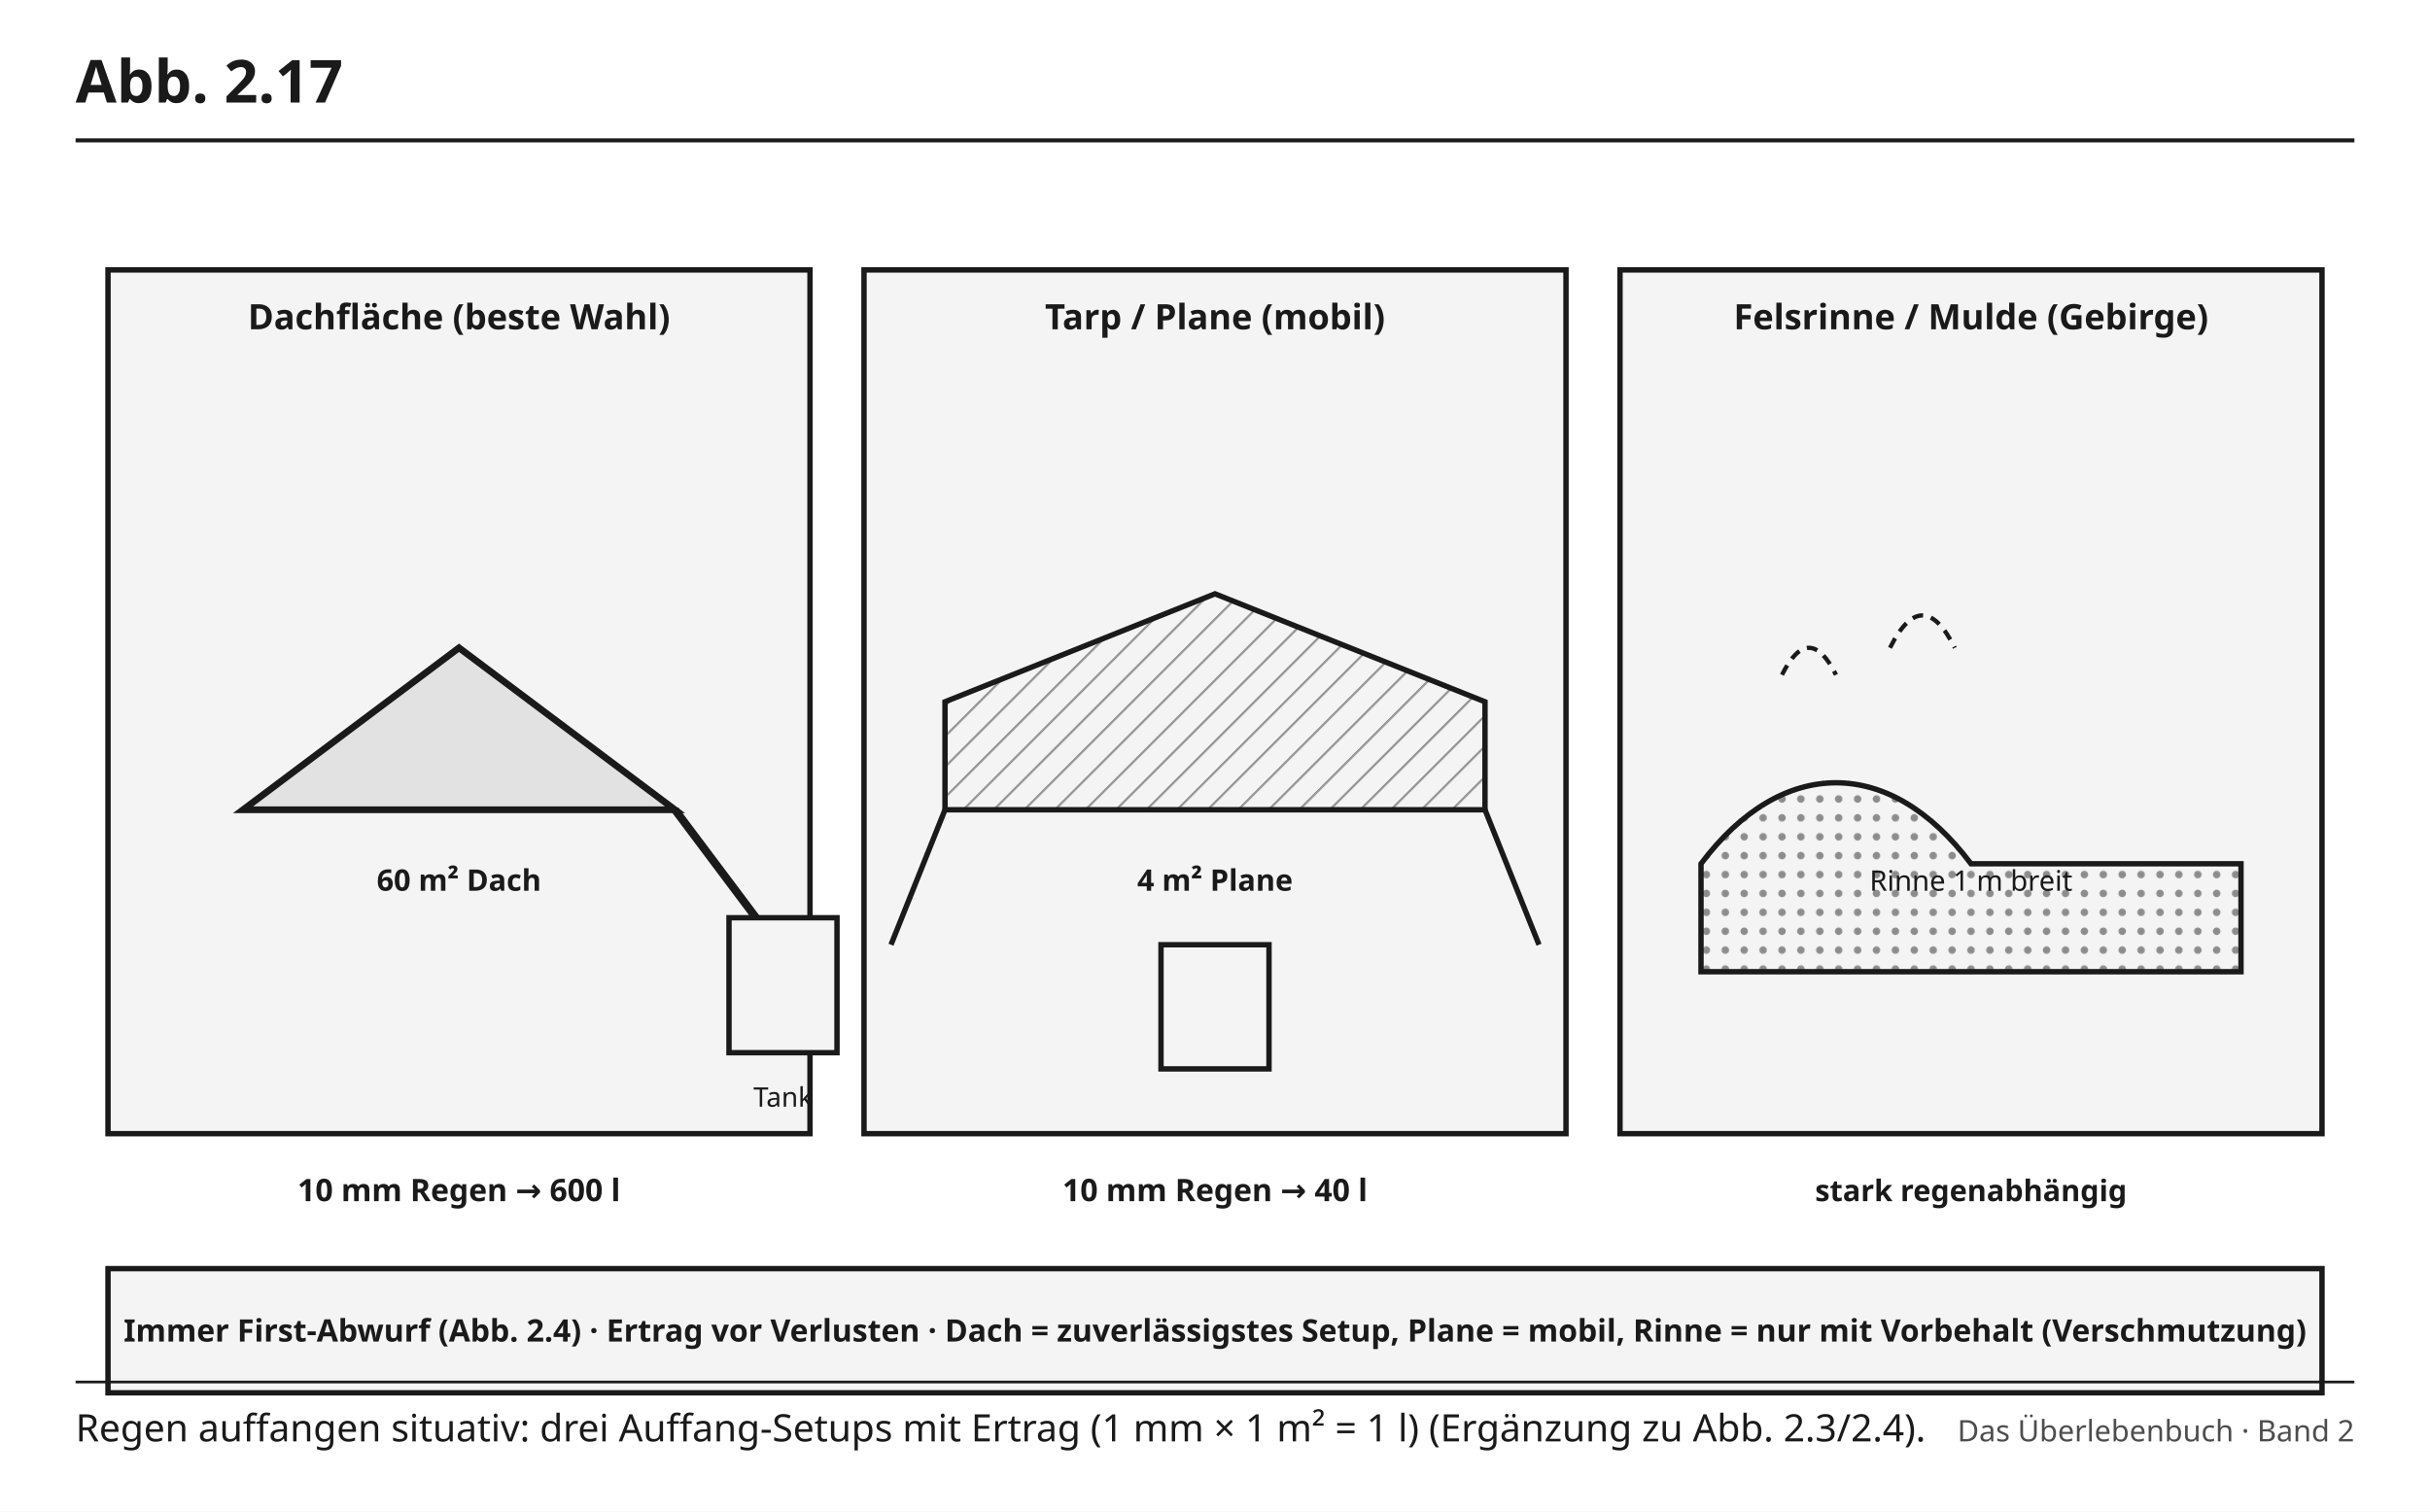
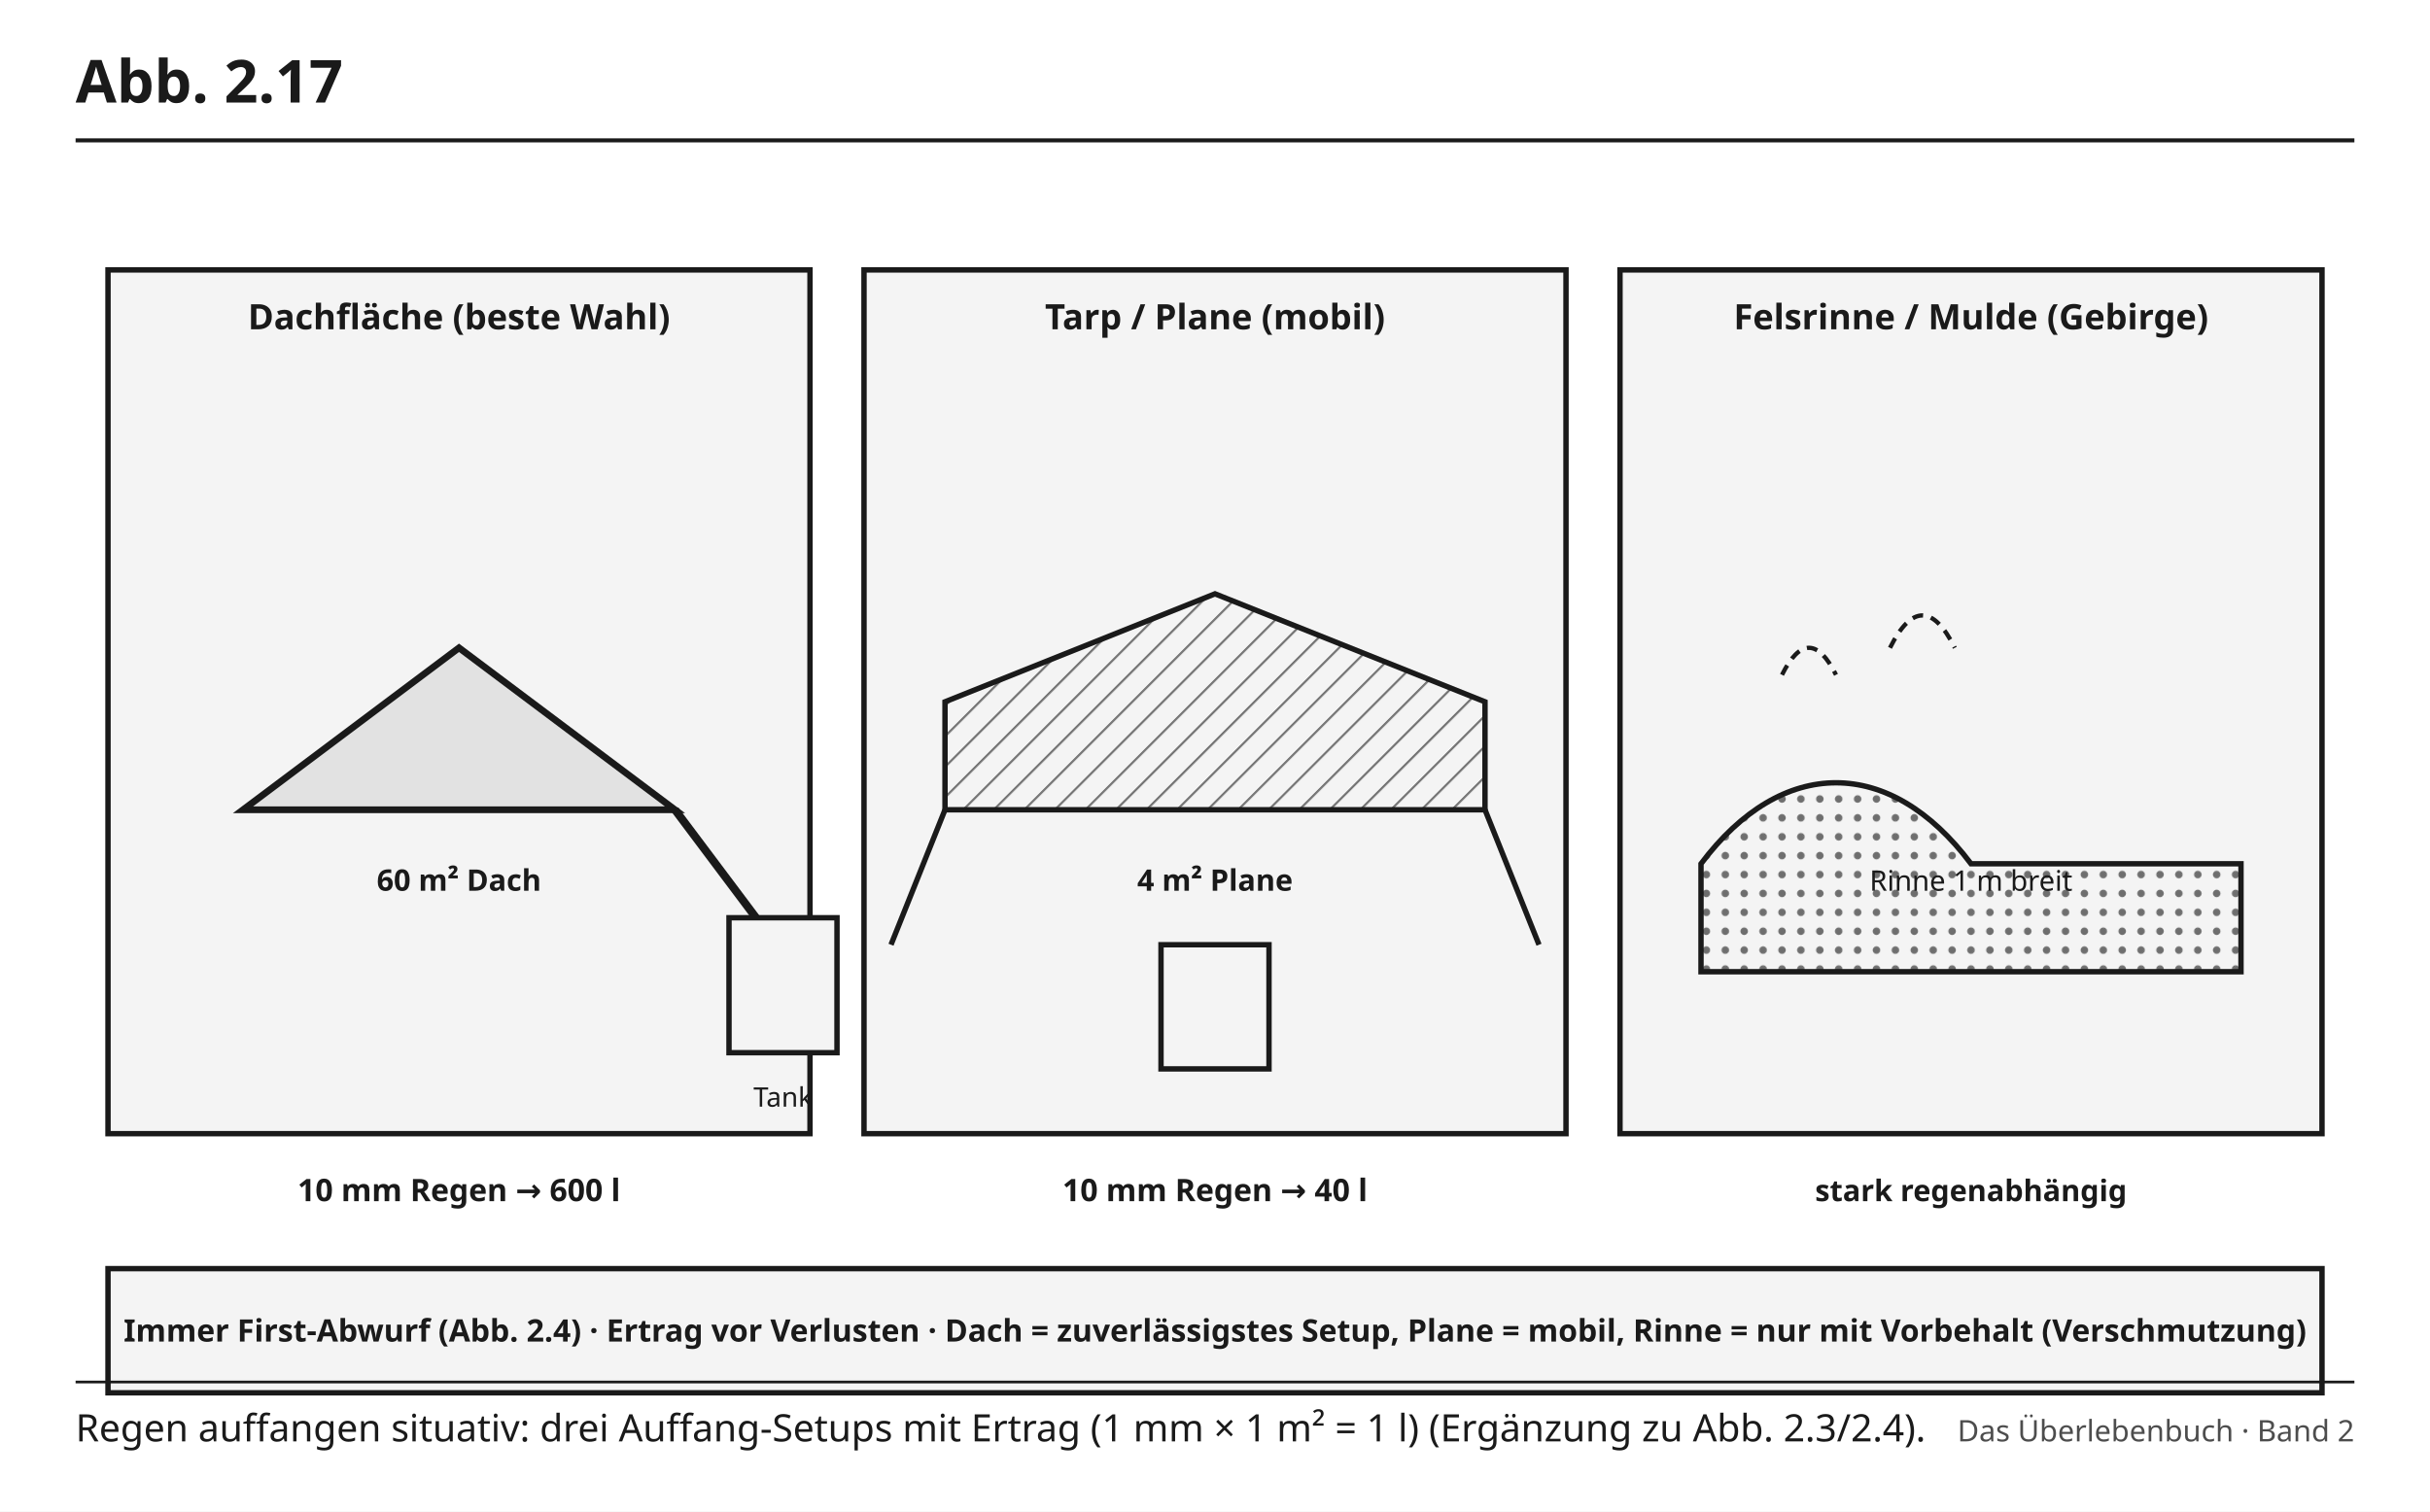
<svg xmlns="http://www.w3.org/2000/svg" xml:lang="de" viewBox="0 0 900 560" role="img" aria-label="Abb. 2.17 – Regen auffangen situativ: drei Auffang-Setups mit Ertrag (1 mm × 1 m² = 1 l) (Ergänzung zu Abb. 2.3/2.4).">
  <defs>
    <marker id="ah" markerWidth="10" markerHeight="8" refX="9" refY="4" orient="auto">
      <path d="M0 0 L10 4 L0 8 z" fill="#1a1a1a" />
    </marker>
    <marker id="ahs" markerWidth="10" markerHeight="8" refX="1" refY="4" orient="auto">
      <path d="M10 0 L0 4 L10 8 z" fill="#1a1a1a" />
    </marker>
    <pattern id="hatch" width="8" height="8" patternTransform="rotate(45)" patternUnits="userSpaceOnUse">
-       <line x1="0" y1="0" x2="0" y2="8" stroke="#8c8c8c" stroke-width="1.6" />
+       <line x1="0" y1="0" x2="0" y2="8" stroke="#6e6e6e" stroke-width="1.6" />
    </pattern>
    <pattern id="cross" width="8" height="8" patternUnits="userSpaceOnUse">
-       <path d="M0 0 L8 8 M8 0 L0 8" stroke="#bfbfbf" stroke-width="1" />
+       <path d="M0 0 L8 8 M8 0 L0 8" stroke="#8a8a8a" stroke-width="1" />
    </pattern>
    <pattern id="dots" width="7" height="7" patternUnits="userSpaceOnUse">
-       <circle cx="2" cy="2" r="1.4" fill="#8c8c8c" />
+       <circle cx="2" cy="2" r="1.4" fill="#6e6e6e" />
+     </pattern>
+     <pattern id="wtr" width="24" height="12" patternUnits="userSpaceOnUse">
+       <rect width="24" height="12" fill="#a8cbe4" />
+       <path d="M0 8 q 6 -5 12 0 t 12 0" fill="none" stroke="#3f6f96" stroke-width="1.4" />
    </pattern>
  </defs>
  <rect x="0" y="0" width="900" height="560" fill="#ffffff" />
  <text x="28" y="38" font-family="sans-serif" font-size="22" text-anchor="start" font-weight="bold" fill="#1a1a1a">Abb. 2.17</text>
  <line x1="28" y1="52" x2="872" y2="52" stroke="#1a1a1a" stroke-width="1.5" />
  <rect x="40" y="100" width="260" height="320" fill="#f4f4f4" stroke="#1a1a1a" stroke-width="2" />
  <text x="170" y="122" font-family="sans-serif" font-size="13" text-anchor="middle" font-weight="bold" fill="#1a1a1a">Dachfläche (beste Wahl)</text>
  <polygon points="90,300 170,240 250,300" fill="#e2e2e2" stroke="#1a1a1a" stroke-width="2.5" />
  <text x="170" y="330" font-family="sans-serif" font-size="11" text-anchor="middle" font-weight="bold" fill="#1a1a1a">60 m² Dach</text>
  <line x1="250" y1="300" x2="280" y2="340" stroke="#1a1a1a" stroke-width="3" />
  <rect x="270" y="340" width="40" height="50" fill="#f4f4f4" stroke="#1a1a1a" stroke-width="2" />
  <text x="290" y="410" font-family="sans-serif" font-size="10" text-anchor="middle" font-weight="normal" fill="#1a1a1a">Tank</text>
  <text x="170" y="445" font-family="sans-serif" font-size="11.5" text-anchor="middle" font-weight="bold" fill="#1a1a1a">10 mm Regen → 600 l</text>
  <rect x="320" y="100" width="260" height="320" fill="#f4f4f4" stroke="#1a1a1a" stroke-width="2" />
  <text x="450" y="122" font-family="sans-serif" font-size="13" text-anchor="middle" font-weight="bold" fill="#1a1a1a">Tarp / Plane (mobil)</text>
  <path d="M350 260 L450 220 L550 260 L550 300 L350 300 Z" fill="url(#hatch)" stroke="#1a1a1a" stroke-width="2" />
  <line x1="350" y1="300" x2="330" y2="350" stroke="#1a1a1a" stroke-width="2" />
  <line x1="550" y1="300" x2="570" y2="350" stroke="#1a1a1a" stroke-width="2" />
  <rect x="430" y="350" width="40" height="46" fill="#f4f4f4" stroke="#1a1a1a" stroke-width="2" />
  <text x="450" y="330" font-family="sans-serif" font-size="11" text-anchor="middle" font-weight="bold" fill="#1a1a1a">4 m² Plane</text>
  <text x="450" y="445" font-family="sans-serif" font-size="11.5" text-anchor="middle" font-weight="bold" fill="#1a1a1a">10 mm Regen → 40 l</text>
  <rect x="600" y="100" width="260" height="320" fill="#f4f4f4" stroke="#1a1a1a" stroke-width="2" />
  <text x="730" y="122" font-family="sans-serif" font-size="13" text-anchor="middle" font-weight="bold" fill="#1a1a1a">Felsrinne / Mulde (Gebirge)</text>
  <path d="M630 320 C 660 280 700 280 730 320 L830 320 L830 360 L630 360 Z" fill="url(#dots)" stroke="#1a1a1a" stroke-width="2" />
  <path d="M660 250 q 10 -20 20 0 M700 240 q 12 -24 24 0" fill="none" stroke="#1a1a1a" stroke-width="1.6" stroke-dasharray="4 3" />
  <text x="730" y="330" font-family="sans-serif" font-size="10.5" text-anchor="middle" font-weight="normal" fill="#1a1a1a">Rinne 1 m breit</text>
  <text x="730" y="445" font-family="sans-serif" font-size="11" text-anchor="middle" font-weight="bold" fill="#1a1a1a">stark regenabhängig</text>
  <rect x="40" y="470" width="820" height="46" fill="#f4f4f4" stroke="#1a1a1a" stroke-width="2" />
  <text x="450" y="497.025" font-family="sans-serif" font-size="11.5" text-anchor="middle" font-weight="bold" fill="#1a1a1a">Immer First-Abwurf (Abb. 2.4) · Ertrag vor Verlusten · Dach = zuverlässigstes Setup, Plane = mobil, Rinne = nur mit Vorbehalt (Verschmutzung)</text>
  <line x1="28" y1="512" x2="872" y2="512" stroke="#1a1a1a" stroke-width="1" />
  <text x="28" y="534" font-family="sans-serif" font-size="14" text-anchor="start" font-weight="normal" fill="#1a1a1a">Regen auffangen situativ: drei Auffang-Setups mit Ertrag (1 mm × 1 m² = 1 l) (Ergänzung zu Abb. 2.3/2.4).</text>
  <text x="872" y="534" font-family="sans-serif" font-size="11" text-anchor="end" font-weight="normal" fill="#4d4d4d">Das Überlebenbuch · Band 2</text>
</svg>
